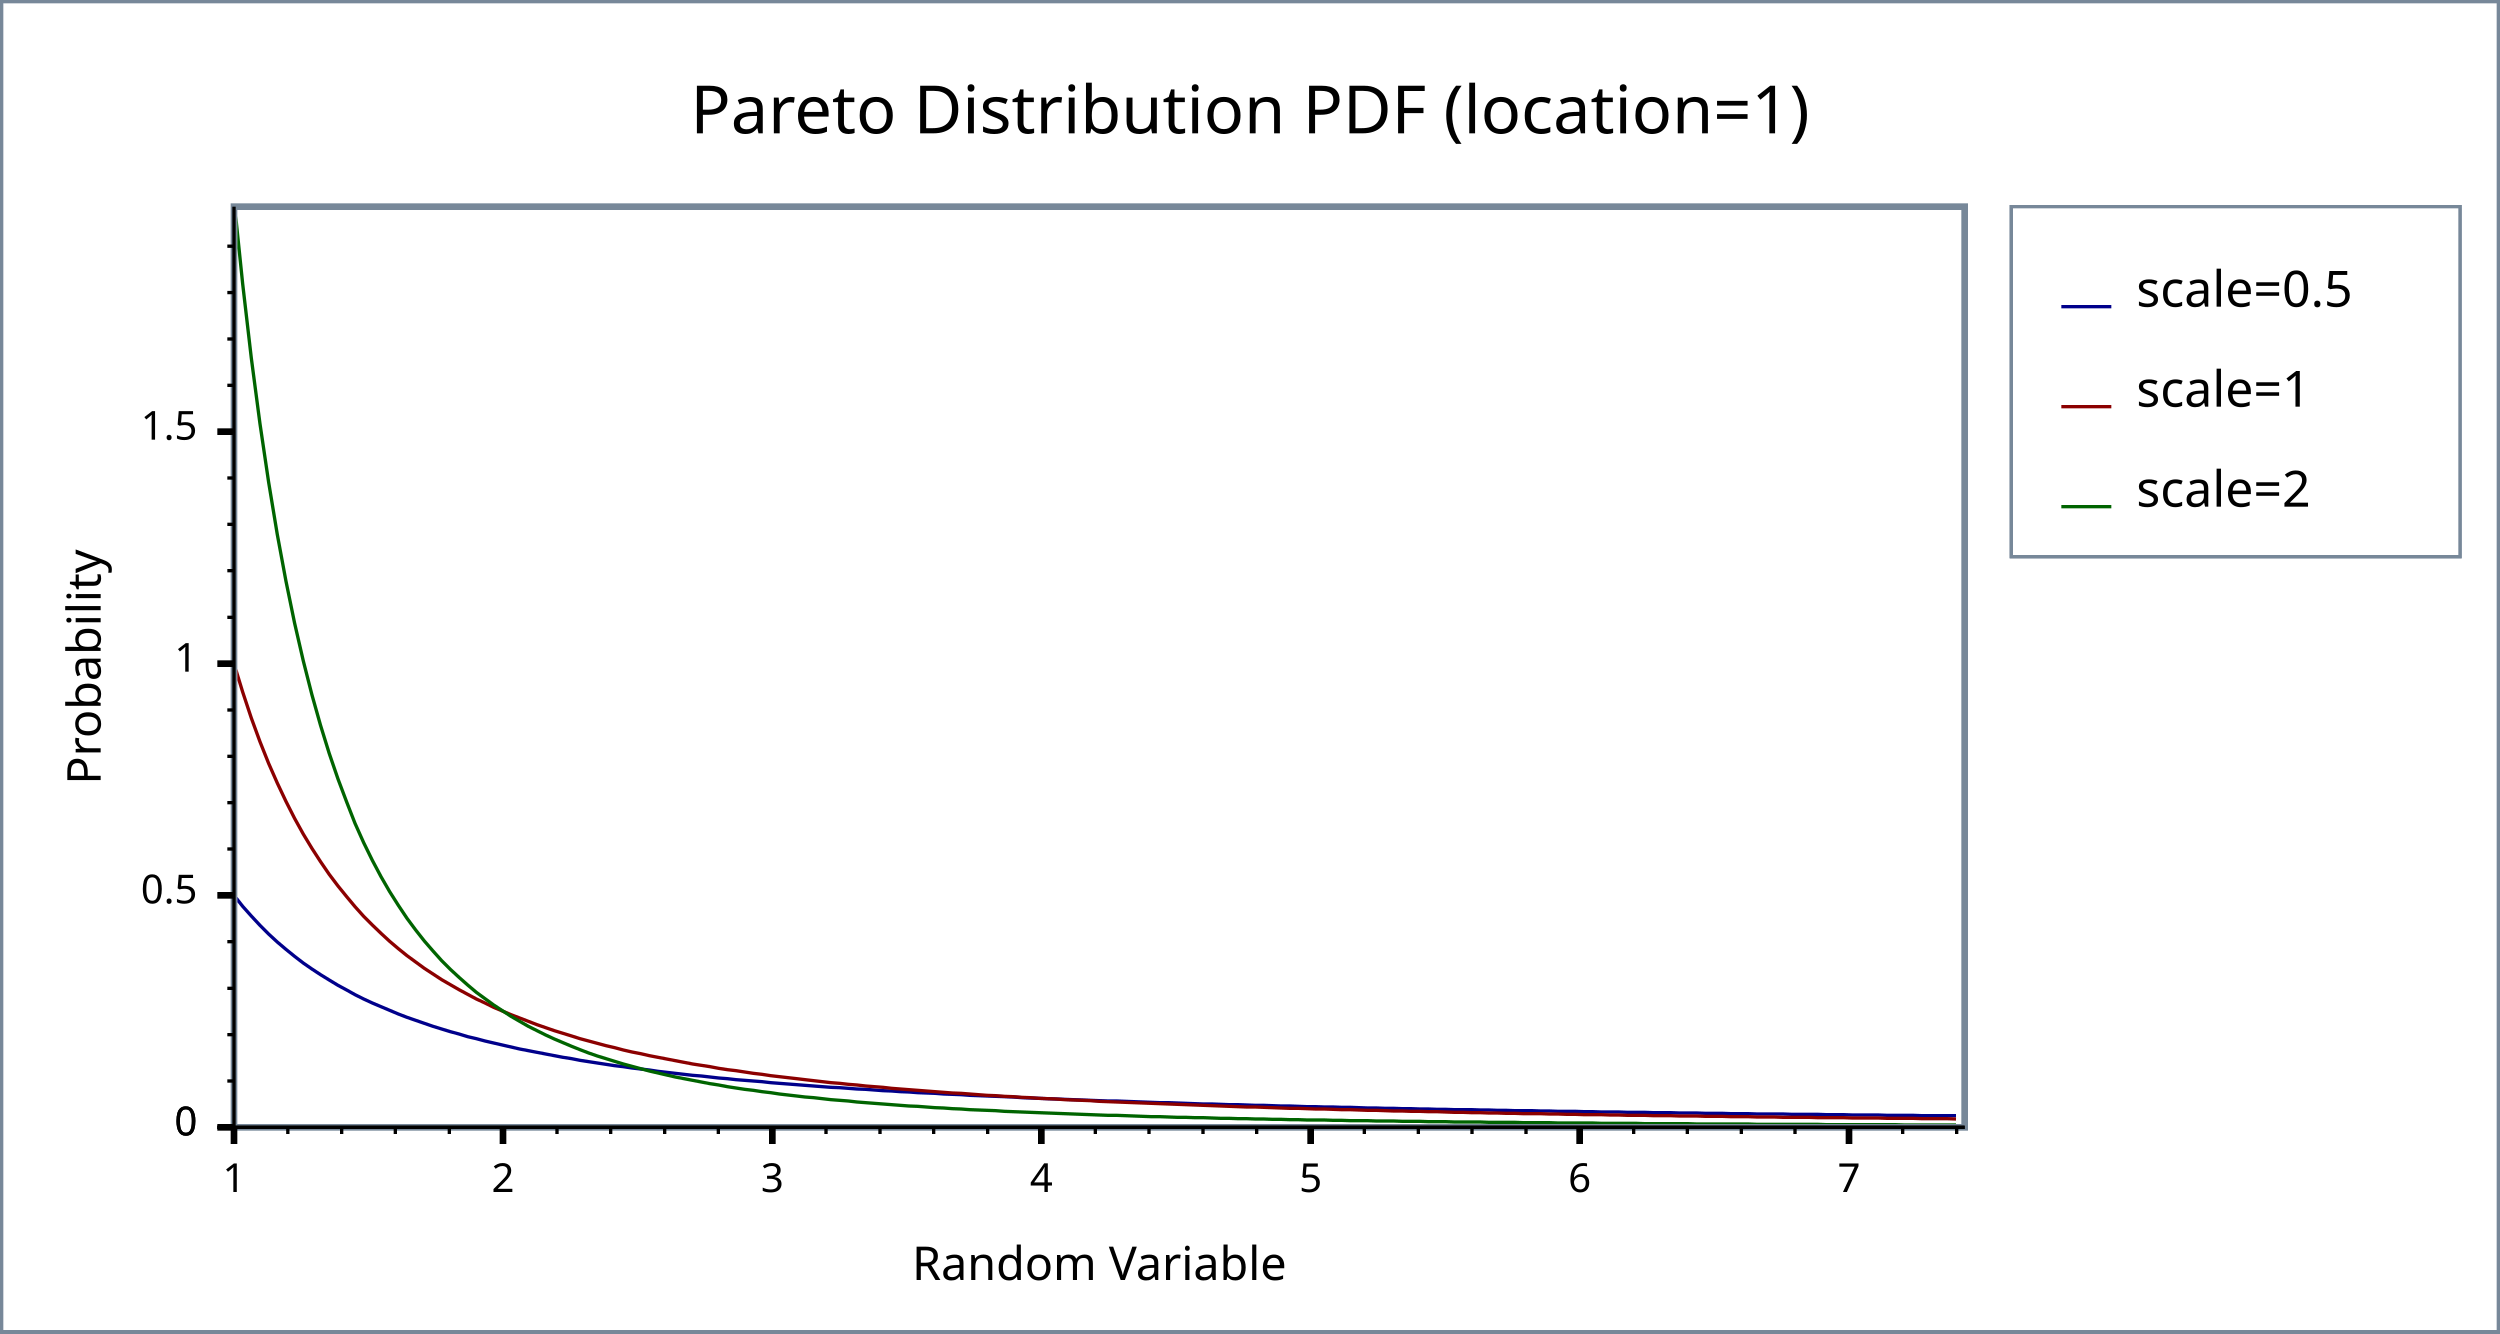
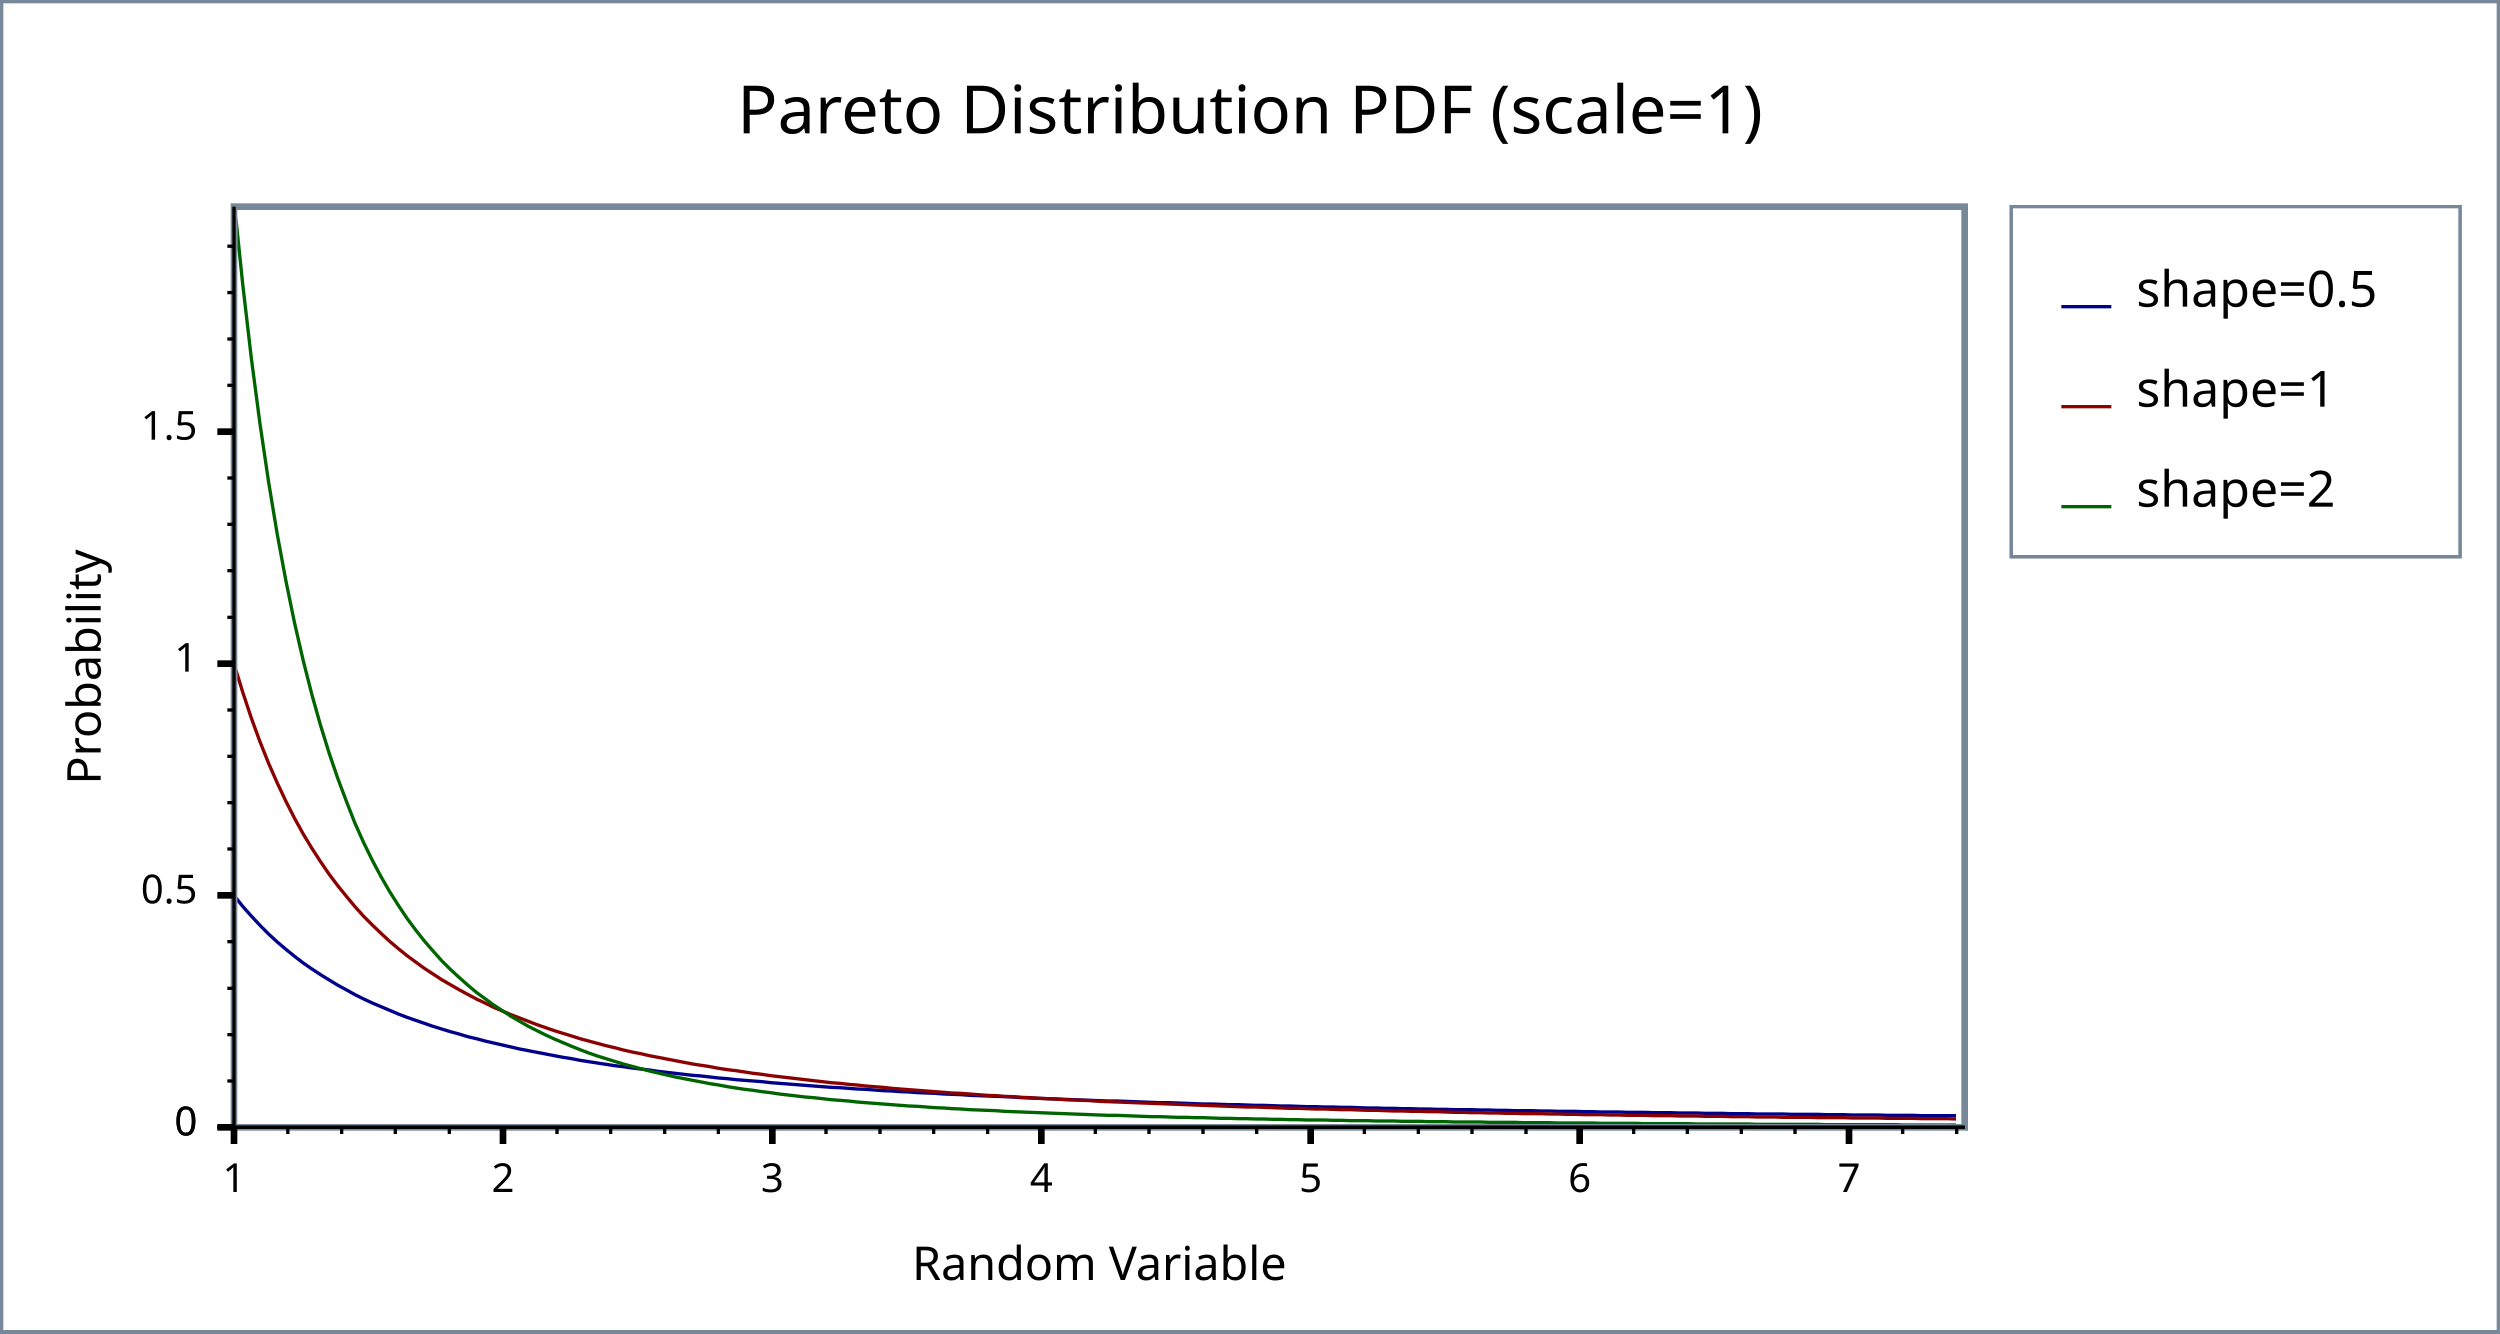
<svg xmlns="http://www.w3.org/2000/svg" width="750" height="400" version="1.1">
  <clipPath id="plot_window">
    <rect x="71.2" y="63" width="517.2" height="274.2" />
  </clipPath>
  <g id="imageBackground" stroke="rgb(119,136,153)" fill="rgb(255,255,255)" stroke-width="2">
    <rect x="0" y="0" width="750" height="400" />
  </g>
  <g id="plotBackground" stroke="rgb(119,136,153)" fill="rgb(255,255,255)" stroke-width="2">
    <rect x="70.2" y="62" width="519.2" height="276.2" />
  </g>
  <g id="yMinorGrid" stroke="rgb(200,220,255)" stroke-width="0.5" />
  <g id="yMajorGrid" stroke="rgb(200,220,255)" stroke-width="1" />
  <g id="xMinorGrid" stroke="rgb(200,220,255)" stroke-width="0.5" />
  <g id="xMajorGrid" stroke="rgb(200,220,255)" stroke-width="1" />
  <g id="yAxis" stroke="rgb(0,0,0)" stroke-width="1">
    <line x1="70.2" y1="62" x2="70.2" y2="338.2" />
  </g>
  <g id="xAxis" stroke="rgb(0,0,0)" stroke-width="1">
    <line x1="65.2" y1="338.2" x2="589.4" y2="338.2" />
    <line x1="65.2" y1="338.2" x2="589.4" y2="338.2" />
  </g>
  <g id="yMinorTicks" stroke="rgb(0,0,0)" stroke-width="1">
-     <path d="M68.2,324.3 L70.2,324.3 M68.2,310.4 L70.2,310.4 M68.2,296.5 L70.2,296.5 M68.2,282.5 L70.2,282.5 M68.2,254.7 L70.2,254.7 M68.2,240.8 L70.2,240.8 M68.2,226.9 L70.2,226.9 M68.2,213 L70.2,213 M68.2,185.2 L70.2,185.2 M68.2,171.2 L70.2,171.2 M68.2,157.3 L70.2,157.3 M68.2,143.4 L70.2,143.4 M68.2,115.6 L70.2,115.6 M68.2,101.7 L70.2,101.7 M68.2,87.77 L70.2,87.77 M68.2,73.86 L70.2,73.86 M68.2,338.2 L70.2,338.2 " />
+     <path d="M68.2,324.3 L70.2,324.3 M68.2,310.4 L70.2,310.4 M68.2,296.5 L70.2,296.5 M68.2,282.5 L70.2,282.5 M68.2,254.7 L70.2,254.7 M68.2,240.8 L70.2,240.8 M68.2,226.9 L70.2,226.9 M68.2,213 L70.2,213 M68.2,185.2 L70.2,185.2 M68.2,171.2 L70.2,171.2 M68.2,157.3 L70.2,157.3 M68.2,143.4 L70.2,143.4 M68.2,115.6 L70.2,115.6 M68.2,101.7 L70.2,101.7 M68.2,87.77 L70.2,87.77 M68.2,73.86 L70.2,73.86 M68.2,338.2 L70.2,338.2 " fill="none" />
  </g>
  <g id="xMinorTicks" stroke="rgb(0,0,0)" stroke-width="1">
-     <path d="M86.35,338.2 L86.35,340.2 M102.5,338.2 L102.5,340.2 M118.6,338.2 L118.6,340.2 M134.8,338.2 L134.8,340.2 M167.1,338.2 L167.1,340.2 M183.2,338.2 L183.2,340.2 M199.4,338.2 L199.4,340.2 M215.5,338.2 L215.5,340.2 M247.8,338.2 L247.8,340.2 M264,338.2 L264,340.2 M280.1,338.2 L280.1,340.2 M296.3,338.2 L296.3,340.2 M328.6,338.2 L328.6,340.2 M344.7,338.2 L344.7,340.2 M360.9,338.2 L360.9,340.2 M377,338.2 L377,340.2 M409.3,338.2 L409.3,340.2 M425.5,338.2 L425.5,340.2 M441.6,338.2 L441.6,340.2 M457.8,338.2 L457.8,340.2 M490.1,338.2 L490.1,340.2 M506.2,338.2 L506.2,340.2 M522.4,338.2 L522.4,340.2 M538.5,338.2 L538.5,340.2 M570.8,338.2 L570.8,340.2 M587,338.2 L587,340.2 " />
+     <path d="M86.35,338.2 L86.35,340.2 M102.5,338.2 L102.5,340.2 M118.6,338.2 L118.6,340.2 M134.8,338.2 L134.8,340.2 M167.1,338.2 L167.1,340.2 M183.2,338.2 L183.2,340.2 M199.4,338.2 L199.4,340.2 M215.5,338.2 L215.5,340.2 M247.8,338.2 L247.8,340.2 M264,338.2 L264,340.2 M280.1,338.2 L280.1,340.2 M296.3,338.2 L296.3,340.2 M328.6,338.2 L328.6,340.2 M344.7,338.2 L344.7,340.2 M360.9,338.2 L360.9,340.2 M377,338.2 L377,340.2 M409.3,338.2 L409.3,340.2 M425.5,338.2 L425.5,340.2 M441.6,338.2 L441.6,340.2 M457.8,338.2 L457.8,340.2 M490.1,338.2 L490.1,340.2 M506.2,338.2 L506.2,340.2 M522.4,338.2 L522.4,340.2 M538.5,338.2 L538.5,340.2 M570.8,338.2 L570.8,340.2 M587,338.2 L587,340.2 " fill="none" />
  </g>
  <g id="yMajorTicks" stroke="rgb(0,0,0)" stroke-width="2">
-     <path d="M65.2,338.2 L70.2,338.2 M65.2,268.6 L70.2,268.6 M65.2,199.1 L70.2,199.1 M65.2,129.5 L70.2,129.5 M65.2,338.2 L70.2,338.2 " />
+     <path d="M65.2,338.2 L70.2,338.2 M65.2,268.6 L70.2,268.6 M65.2,199.1 L70.2,199.1 M65.2,129.5 L70.2,129.5 M65.2,338.2 L70.2,338.2 " fill="none" />
  </g>
  <g id="xMajorTicks" stroke="rgb(0,0,0)" stroke-width="2">
-     <path d="M70.2,338.2 L70.2,343.2 M150.9,338.2 L150.9,343.2 M231.7,338.2 L231.7,343.2 M312.4,338.2 L312.4,343.2 M393.2,338.2 L393.2,343.2 M473.9,338.2 L473.9,343.2 M554.7,338.2 L554.7,343.2 " />
+     <path d="M70.2,338.2 L70.2,343.2 M150.9,338.2 L150.9,343.2 M231.7,338.2 L231.7,343.2 M312.4,338.2 L312.4,343.2 M393.2,338.2 L393.2,343.2 M473.9,338.2 L473.9,343.2 M554.7,338.2 L554.7,343.2 " fill="none" />
  </g>
  <g id="plotLabels">
    <text x="70.2" y="357.6" text-anchor="middle" font-size="12" font-family="Verdana">1</text>
    <text x="150.9" y="357.6" text-anchor="middle" font-size="12" font-family="Verdana">2</text>
    <text x="231.7" y="357.6" text-anchor="middle" font-size="12" font-family="Verdana">3</text>
    <text x="312.4" y="357.6" text-anchor="middle" font-size="12" font-family="Verdana">4</text>
    <text x="393.2" y="357.6" text-anchor="middle" font-size="12" font-family="Verdana">5</text>
    <text x="473.9" y="357.6" text-anchor="middle" font-size="12" font-family="Verdana">6</text>
    <text x="554.7" y="357.6" text-anchor="middle" font-size="12" font-family="Verdana">7</text>
    <text x="59.2" y="340.6" text-anchor="end" font-size="12" font-family="Verdana">0</text>
    <text x="59.2" y="271" text-anchor="end" font-size="12" font-family="Verdana">0.5</text>
    <text x="59.2" y="201.5" text-anchor="end" font-size="12" font-family="Verdana">1</text>
    <text x="59.2" y="131.9" text-anchor="end" font-size="12" font-family="Verdana">1.5</text>
    <text x="59.2" y="340.6" text-anchor="end" font-size="12" font-family="Verdana">0</text>
  </g>
  <g id="yLabel">
    <text x="30.2" y="200.1" text-anchor="middle" transform="rotate(-90 30.2 200.1 )" font-size="14" font-family="Verdana">Probability</text>
  </g>
  <g id="xLabel">
    <text x="329.8" y="384" text-anchor="middle" font-size="14" font-family="Verdana">Random Variable</text>
  </g>
  <g id="plotLines" stroke-width="2">
    <g clip-path="url(#plot_window)" stroke="rgb(0,0,139)" stroke-width="1">
      <path d="M70.2,268.6 L72.8,271.9 L75.39,274.8 L77.99,277.6 L80.58,280.2 L83.18,282.6 L85.78,284.8 L88.37,286.9 L90.97,288.9 L93.57,290.7 L96.16,292.4 L98.76,294 L101.4,295.6 L104,297 L106.5,298.4 L109.1,299.7 L111.7,300.9 L114.3,302 L116.9,303.1 L119.5,304.2 L122.1,305.2 L124.7,306.1 L127.3,307 L129.9,307.9 L132.5,308.7 L135.1,309.5 L137.7,310.2 L140.3,311 L142.9,311.6 L145.5,312.3 L148.1,312.9 L150.7,313.5 L153.3,314.1 L155.9,314.7 L158.5,315.2 L161.1,315.7 L163.7,316.2 L166.3,316.7 L168.9,317.2 L171.5,317.6 L174,318.1 L176.6,318.5 L179.2,318.9 L181.8,319.3 L184.4,319.7 L187,320 L189.6,320.4 L192.2,320.7 L194.8,321 L197.4,321.4 L200,321.7 L202.6,322 L205.2,322.3 L207.8,322.6 L210.4,322.8 L213,323.1 L215.6,323.4 L218.2,323.6 L220.8,323.9 L223.4,324.1 L226,324.3 L228.6,324.5 L231.2,324.8 L233.8,325 L236.4,325.2 L239,325.4 L241.5,325.6 L244.1,325.8 L246.7,326 L249.3,326.2 L251.9,326.3 L254.5,326.5 L257.1,326.7 L259.7,326.8 L262.3,327 L264.9,327.2 L267.5,327.3 L270.1,327.5 L272.7,327.6 L275.3,327.8 L277.9,327.9 L280.5,328 L283.1,328.2 L285.7,328.3 L288.3,328.4 L290.9,328.6 L293.5,328.7 L296.1,328.8 L298.7,328.9 L301.3,329 L303.9,329.1 L306.5,329.3 L309.1,329.4 L311.6,329.5 L314.2,329.6 L316.8,329.7 L319.4,329.8 L322,329.9 L324.6,330 L327.2,330.1 L329.8,330.2 L332.4,330.3 L335,330.3 L337.6,330.4 L340.2,330.5 L342.8,330.6 L345.4,330.7 L348,330.8 L350.6,330.8 L353.2,330.9 L355.8,331 L358.4,331.1 L361,331.2 L363.6,331.2 L366.2,331.3 L368.8,331.4 L371.4,331.4 L374,331.5 L376.6,331.6 L379.1,331.6 L381.7,331.7 L384.3,331.8 L386.9,331.8 L389.5,331.9 L392.1,332 L394.7,332 L397.3,332.1 L399.9,332.1 L402.5,332.2 L405.1,332.2 L407.7,332.3 L410.3,332.4 L412.9,332.4 L415.5,332.5 L418.1,332.5 L420.7,332.6 L423.3,332.6 L425.9,332.7 L428.5,332.7 L431.1,332.8 L433.7,332.8 L436.3,332.9 L438.9,332.9 L441.5,332.9 L444.1,333 L446.6,333 L449.2,333.1 L451.8,333.1 L454.4,333.2 L457,333.2 L459.6,333.2 L462.2,333.3 L464.8,333.3 L467.4,333.4 L470,333.4 L472.6,333.4 L475.2,333.5 L477.8,333.5 L480.4,333.6 L483,333.6 L485.6,333.6 L488.2,333.7 L490.8,333.7 L493.4,333.7 L496,333.8 L498.6,333.8 L501.2,333.8 L503.8,333.9 L506.4,333.9 L509,333.9 L511.6,334 L514.2,334 L516.7,334 L519.3,334.1 L521.9,334.1 L524.5,334.1 L527.1,334.2 L529.7,334.2 L532.3,334.2 L534.9,334.2 L537.5,334.3 L540.1,334.3 L542.7,334.3 L545.3,334.3 L547.9,334.4 L550.5,334.4 L553.1,334.4 L555.7,334.5 L558.3,334.5 L560.9,334.5 L563.5,334.5 L566.1,334.6 L568.7,334.6 L571.3,334.6 L573.9,334.6 L576.5,334.7 L579.1,334.7 L581.7,334.7 L584.2,334.7 L586.8,334.7 " fill="none" />
    </g>
    <g clip-path="url(#plot_window)" stroke="rgb(139,0,0)" stroke-width="1">
      <path d="M70.2,199.1 L72.8,207.6 L75.39,215.4 L77.99,222.5 L80.58,229 L83.18,234.9 L85.78,240.4 L88.37,245.5 L90.97,250.2 L93.57,254.5 L96.16,258.5 L98.76,262.3 L101.4,265.8 L104,269 L106.5,272 L109.1,274.9 L111.7,277.5 L114.3,280 L116.9,282.4 L119.5,284.6 L122.1,286.7 L124.7,288.6 L127.3,290.5 L129.9,292.2 L132.5,293.9 L135.1,295.4 L137.7,296.9 L140.3,298.3 L142.9,299.7 L145.5,300.9 L148.1,302.2 L150.7,303.3 L153.3,304.4 L155.9,305.4 L158.5,306.4 L161.1,307.4 L163.7,308.3 L166.3,309.2 L168.9,310 L171.5,310.8 L174,311.6 L176.6,312.3 L179.2,313 L181.8,313.7 L184.4,314.3 L187,315 L189.6,315.6 L192.2,316.1 L194.8,316.7 L197.4,317.2 L200,317.7 L202.6,318.2 L205.2,318.7 L207.8,319.2 L210.4,319.6 L213,320 L215.6,320.5 L218.2,320.9 L220.8,321.2 L223.4,321.6 L226,322 L228.6,322.3 L231.2,322.7 L233.8,323 L236.4,323.3 L239,323.6 L241.5,323.9 L244.1,324.2 L246.7,324.5 L249.3,324.8 L251.9,325 L254.5,325.3 L257.1,325.5 L259.7,325.8 L262.3,326 L264.9,326.2 L267.5,326.5 L270.1,326.7 L272.7,326.9 L275.3,327.1 L277.9,327.3 L280.5,327.5 L283.1,327.7 L285.7,327.9 L288.3,328 L290.9,328.2 L293.5,328.4 L296.1,328.6 L298.7,328.7 L301.3,328.9 L303.9,329 L306.5,329.2 L309.1,329.3 L311.6,329.5 L314.2,329.6 L316.8,329.7 L319.4,329.9 L322,330 L324.6,330.1 L327.2,330.2 L329.8,330.4 L332.4,330.5 L335,330.6 L337.6,330.7 L340.2,330.8 L342.8,330.9 L345.4,331 L348,331.1 L350.6,331.2 L353.2,331.3 L355.8,331.4 L358.4,331.5 L361,331.6 L363.6,331.7 L366.2,331.8 L368.8,331.9 L371.4,332 L374,332.1 L376.6,332.1 L379.1,332.2 L381.7,332.3 L384.3,332.4 L386.9,332.5 L389.5,332.5 L392.1,332.6 L394.7,332.7 L397.3,332.7 L399.9,332.8 L402.5,332.9 L405.1,332.9 L407.7,333 L410.3,333.1 L412.9,333.1 L415.5,333.2 L418.1,333.3 L420.7,333.3 L423.3,333.4 L425.9,333.4 L428.5,333.5 L431.1,333.5 L433.7,333.6 L436.3,333.7 L438.9,333.7 L441.5,333.8 L444.1,333.8 L446.6,333.9 L449.2,333.9 L451.8,334 L454.4,334 L457,334.1 L459.6,334.1 L462.2,334.1 L464.8,334.2 L467.4,334.2 L470,334.3 L472.6,334.3 L475.2,334.4 L477.8,334.4 L480.4,334.4 L483,334.5 L485.6,334.5 L488.2,334.6 L490.8,334.6 L493.4,334.6 L496,334.7 L498.6,334.7 L501.2,334.7 L503.8,334.8 L506.4,334.8 L509,334.8 L511.6,334.9 L514.2,334.9 L516.7,334.9 L519.3,335 L521.9,335 L524.5,335 L527.1,335.1 L529.7,335.1 L532.3,335.1 L534.9,335.2 L537.5,335.2 L540.1,335.2 L542.7,335.2 L545.3,335.3 L547.9,335.3 L550.5,335.3 L553.1,335.3 L555.7,335.4 L558.3,335.4 L560.9,335.4 L563.5,335.4 L566.1,335.5 L568.7,335.5 L571.3,335.5 L573.9,335.5 L576.5,335.6 L579.1,335.6 L581.7,335.6 L584.2,335.6 L586.8,335.7 " fill="none" />
    </g>
    <g clip-path="url(#plot_window)" stroke="rgb(0,100,0)" stroke-width="1">
      <path d="M70.2,59.95 L72.8,85.15 L75.39,107.4 L77.99,127.1 L80.58,144.6 L83.18,160.3 L85.78,174.3 L88.37,186.9 L90.97,198.2 L93.57,208.4 L96.16,217.6 L98.76,226 L101.4,233.7 L104,240.6 L106.5,247 L109.1,252.8 L111.7,258.1 L114.3,263 L116.9,267.5 L119.5,271.6 L122.1,275.5 L124.7,279 L127.3,282.3 L129.9,285.3 L132.5,288.2 L135.1,290.8 L137.7,293.2 L140.3,295.5 L142.9,297.7 L145.5,299.6 L148.1,301.5 L150.7,303.2 L153.3,304.9 L155.9,306.4 L158.5,307.9 L161.1,309.2 L163.7,310.5 L166.3,311.7 L168.9,312.8 L171.5,313.9 L174,314.9 L176.6,315.9 L179.2,316.8 L181.8,317.6 L184.4,318.4 L187,319.2 L189.6,319.9 L192.2,320.6 L194.8,321.3 L197.4,321.9 L200,322.5 L202.6,323.1 L205.2,323.6 L207.8,324.1 L210.4,324.6 L213,325.1 L215.6,325.5 L218.2,326 L220.8,326.4 L223.4,326.8 L226,327.1 L228.6,327.5 L231.2,327.8 L233.8,328.2 L236.4,328.5 L239,328.8 L241.5,329.1 L244.1,329.3 L246.7,329.6 L249.3,329.9 L251.9,330.1 L254.5,330.3 L257.1,330.6 L259.7,330.8 L262.3,331 L264.9,331.2 L267.5,331.4 L270.1,331.6 L272.7,331.8 L275.3,331.9 L277.9,332.1 L280.5,332.3 L283.1,332.4 L285.7,332.6 L288.3,332.7 L290.9,332.9 L293.5,333 L296.1,333.1 L298.7,333.2 L301.3,333.4 L303.9,333.5 L306.5,333.6 L309.1,333.7 L311.6,333.8 L314.2,333.9 L316.8,334 L319.4,334.1 L322,334.2 L324.6,334.3 L327.2,334.4 L329.8,334.5 L332.4,334.6 L335,334.6 L337.6,334.7 L340.2,334.8 L342.8,334.9 L345.4,335 L348,335 L350.6,335.1 L353.2,335.2 L355.8,335.2 L358.4,335.3 L361,335.3 L363.6,335.4 L366.2,335.5 L368.8,335.5 L371.4,335.6 L374,335.6 L376.6,335.7 L379.1,335.7 L381.7,335.8 L384.3,335.8 L386.9,335.9 L389.5,335.9 L392.1,336 L394.7,336 L397.3,336 L399.9,336.1 L402.5,336.1 L405.1,336.2 L407.7,336.2 L410.3,336.2 L412.9,336.3 L415.5,336.3 L418.1,336.3 L420.7,336.4 L423.3,336.4 L425.9,336.4 L428.5,336.5 L431.1,336.5 L433.7,336.5 L436.3,336.6 L438.9,336.6 L441.5,336.6 L444.1,336.6 L446.6,336.7 L449.2,336.7 L451.8,336.7 L454.4,336.7 L457,336.8 L459.6,336.8 L462.2,336.8 L464.8,336.8 L467.4,336.9 L470,336.9 L472.6,336.9 L475.2,336.9 L477.8,336.9 L480.4,337 L483,337 L485.6,337 L488.2,337 L490.8,337 L493.4,337.1 L496,337.1 L498.6,337.1 L501.2,337.1 L503.8,337.1 L506.4,337.1 L509,337.2 L511.6,337.2 L514.2,337.2 L516.7,337.2 L519.3,337.2 L521.9,337.2 L524.5,337.2 L527.1,337.3 L529.7,337.3 L532.3,337.3 L534.9,337.3 L537.5,337.3 L540.1,337.3 L542.7,337.3 L545.3,337.3 L547.9,337.4 L550.5,337.4 L553.1,337.4 L555.7,337.4 L558.3,337.4 L560.9,337.4 L563.5,337.4 L566.1,337.4 L568.7,337.4 L571.3,337.5 L573.9,337.5 L576.5,337.5 L579.1,337.5 L581.7,337.5 L584.2,337.5 L586.8,337.5 " fill="none" />
    </g>
  </g>
-   <g id="plotPoints" clip-path="url(#plot_window)">
-     <g stroke="rgb(0,0,0)" />
-     <g stroke="rgb(0,0,0)" />
-     <g stroke="rgb(0,0,0)" />
-   </g>
-   <g id="limitPoints" stroke="rgb(119,136,153)" fill="rgb(250,235,215)" />
+   <g id="plotPoints" clip-path="url(#plot_window)" />
  <g id="legendBackground" stroke="rgb(119,136,153)" fill="rgb(255,255,255)" stroke-width="1">
    <rect x="603.4" y="62" width="134.6" height="105" />
    <rect x="603.4" y="62" width="134.6" height="105" />
  </g>
  <g id="legendPoints">
-     <g stroke="rgb(0,0,139)" stroke-width="1">
+     <g stroke="rgb(0,0,139)" fill="rgb(255,255,255)" stroke-width="1">
      <line x1="618.4" y1="92" x2="633.4" y2="92" />
    </g>
-     <g stroke="rgb(139,0,0)" stroke-width="1">
+     <g stroke="rgb(139,0,0)" fill="rgb(255,255,255)" stroke-width="1">
      <line x1="618.4" y1="122" x2="633.4" y2="122" />
    </g>
-     <g stroke="rgb(0,100,0)" stroke-width="1">
+     <g stroke="rgb(0,100,0)" fill="rgb(255,255,255)" stroke-width="1">
      <line x1="618.4" y1="152" x2="633.4" y2="152" />
    </g>
  </g>
  <g id="legendText">
-     <text x="640.9" y="92" font-size="15" font-family="Verdana">scale=0.5</text>
-     <text x="640.9" y="122" font-size="15" font-family="Verdana">scale=1</text>
-     <text x="640.9" y="152" font-size="15" font-family="Verdana">scale=2</text>
+     <text x="640.9" y="92" font-size="15" font-family="Verdana">shape=0.5</text>
+     <text x="640.9" y="122" font-size="15" font-family="Verdana">shape=1</text>
+     <text x="640.9" y="152" font-size="15" font-family="Verdana">shape=2</text>
  </g>
  <g id="title">
-     <text x="375" y="40" text-anchor="middle" font-size="20" font-family="Verdana">Pareto Distribution PDF (location=1)</text>
+     <text x="375" y="40" text-anchor="middle" font-size="20" font-family="Verdana">Pareto Distribution PDF (scale=1)</text>
  </g>
+   <g id="plotXValues" />
+   <g id="plotYValues" />
</svg>
